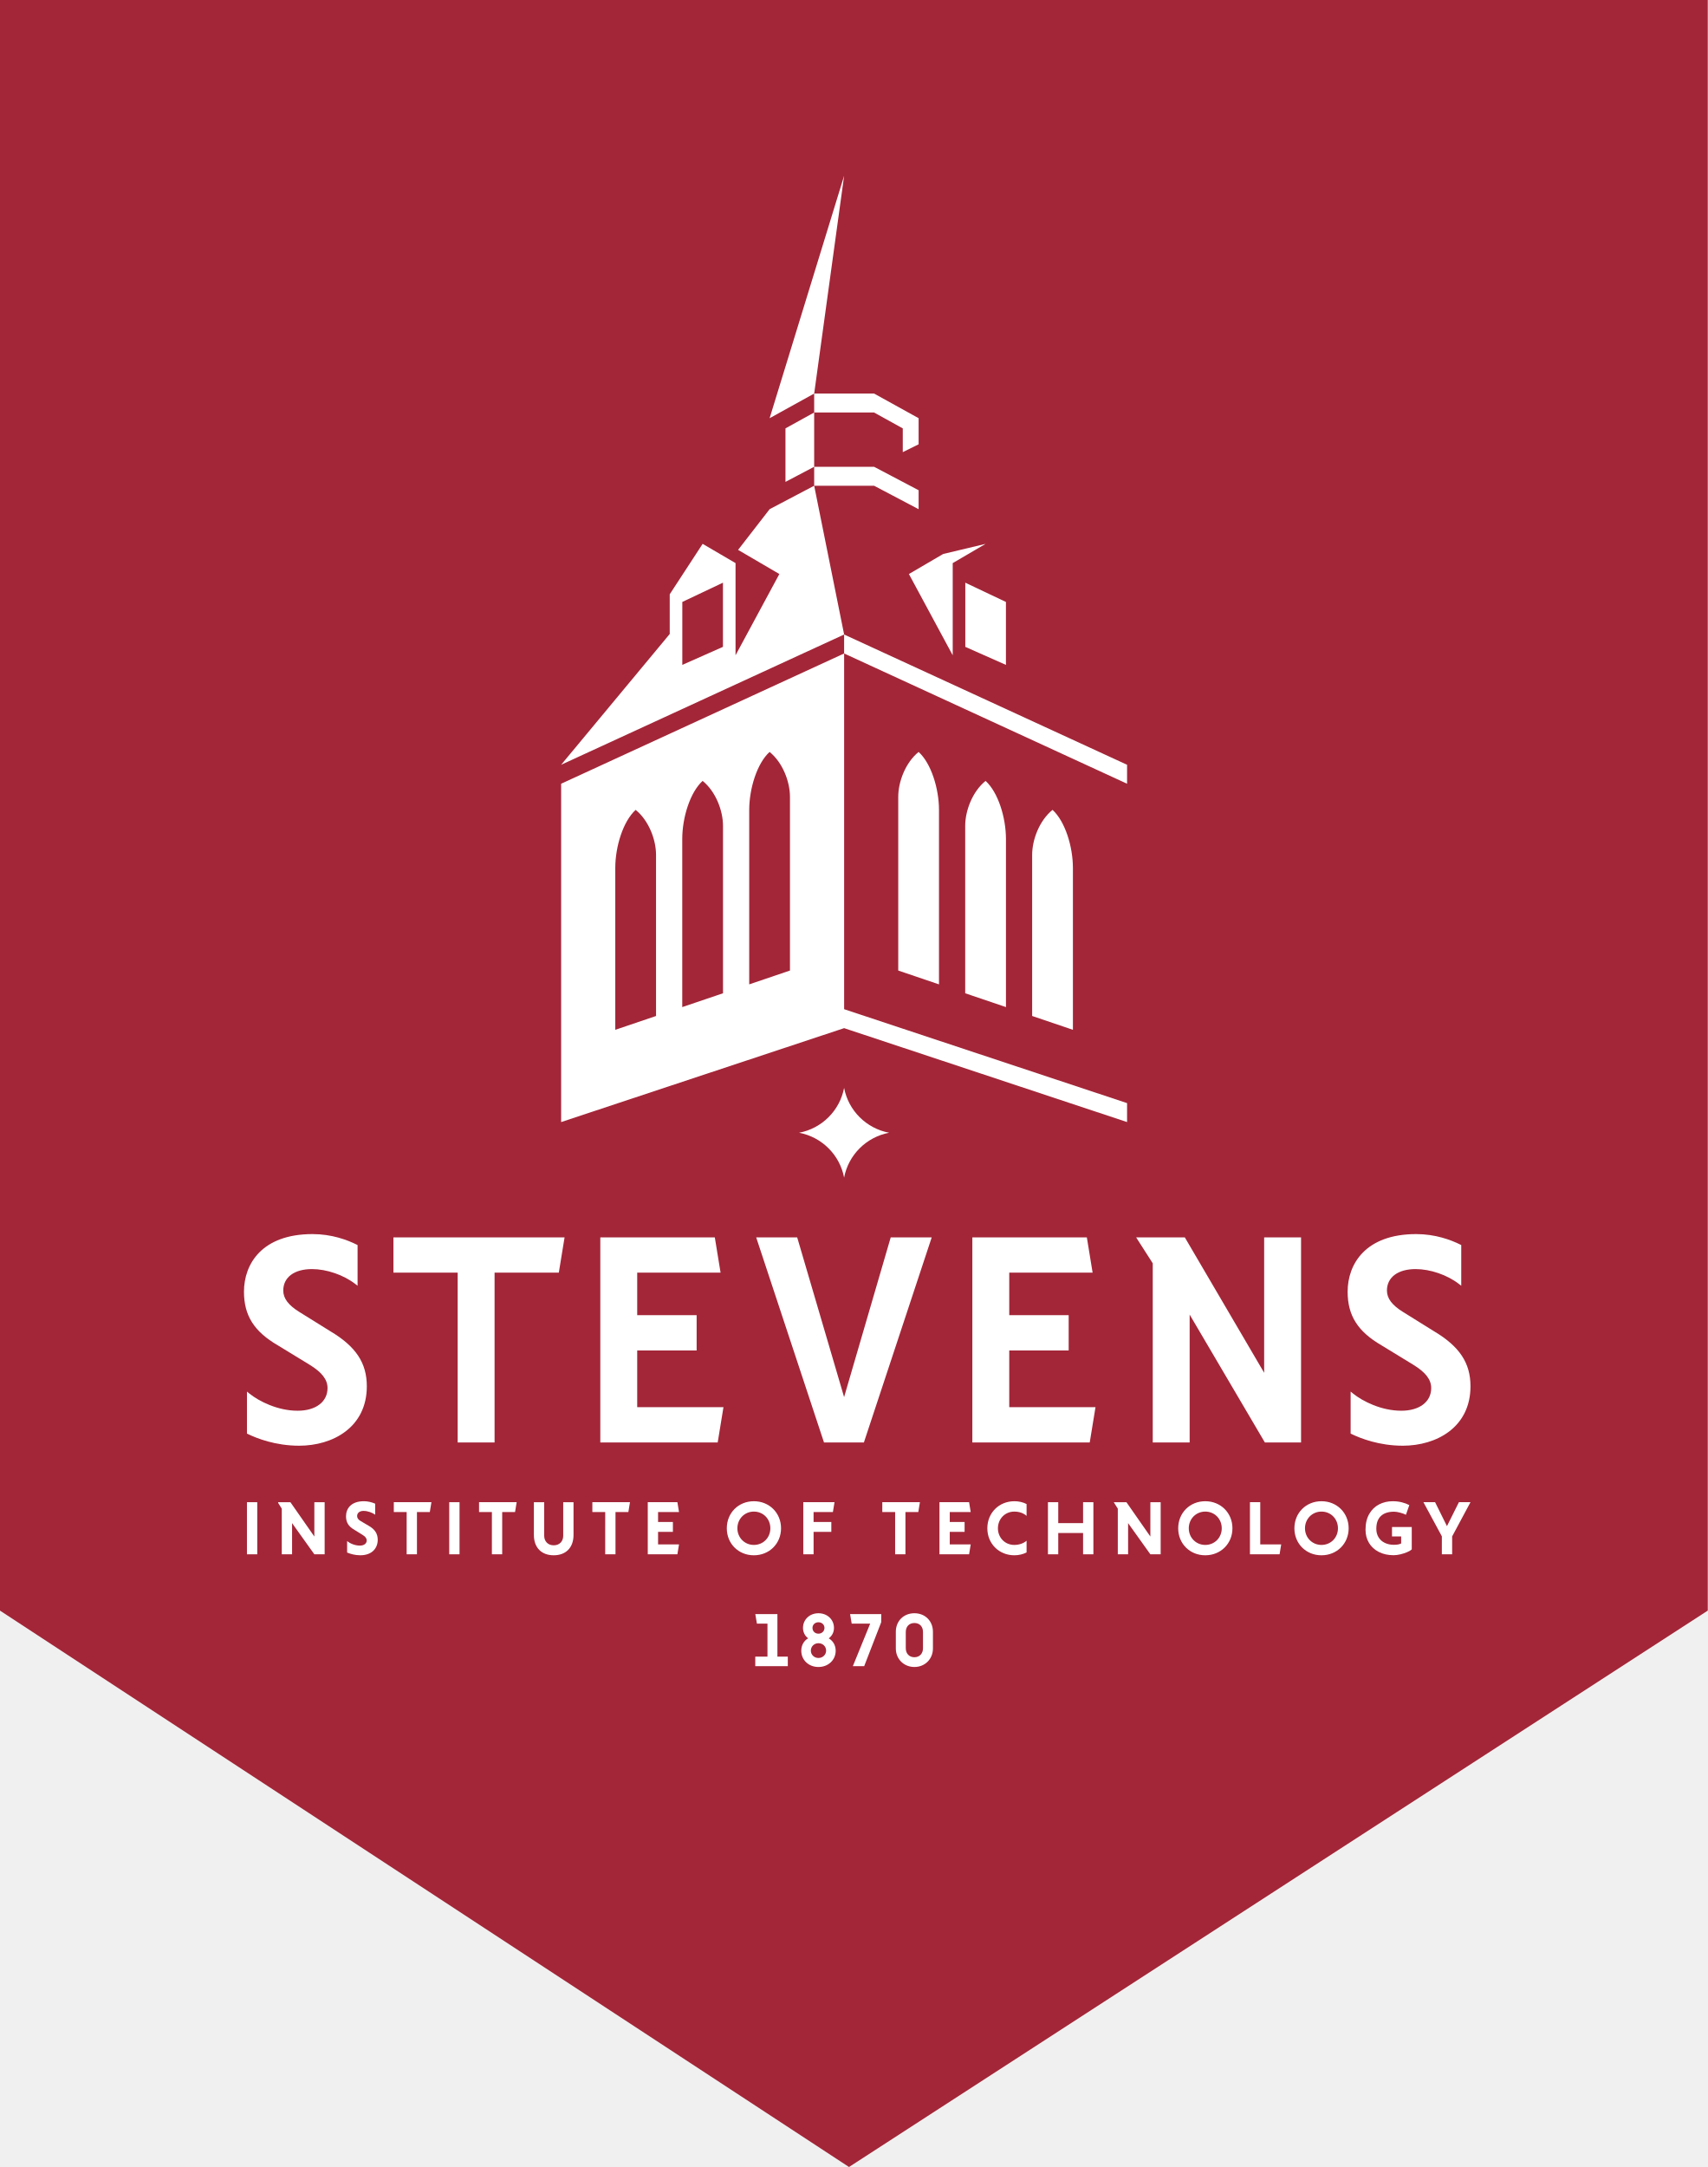
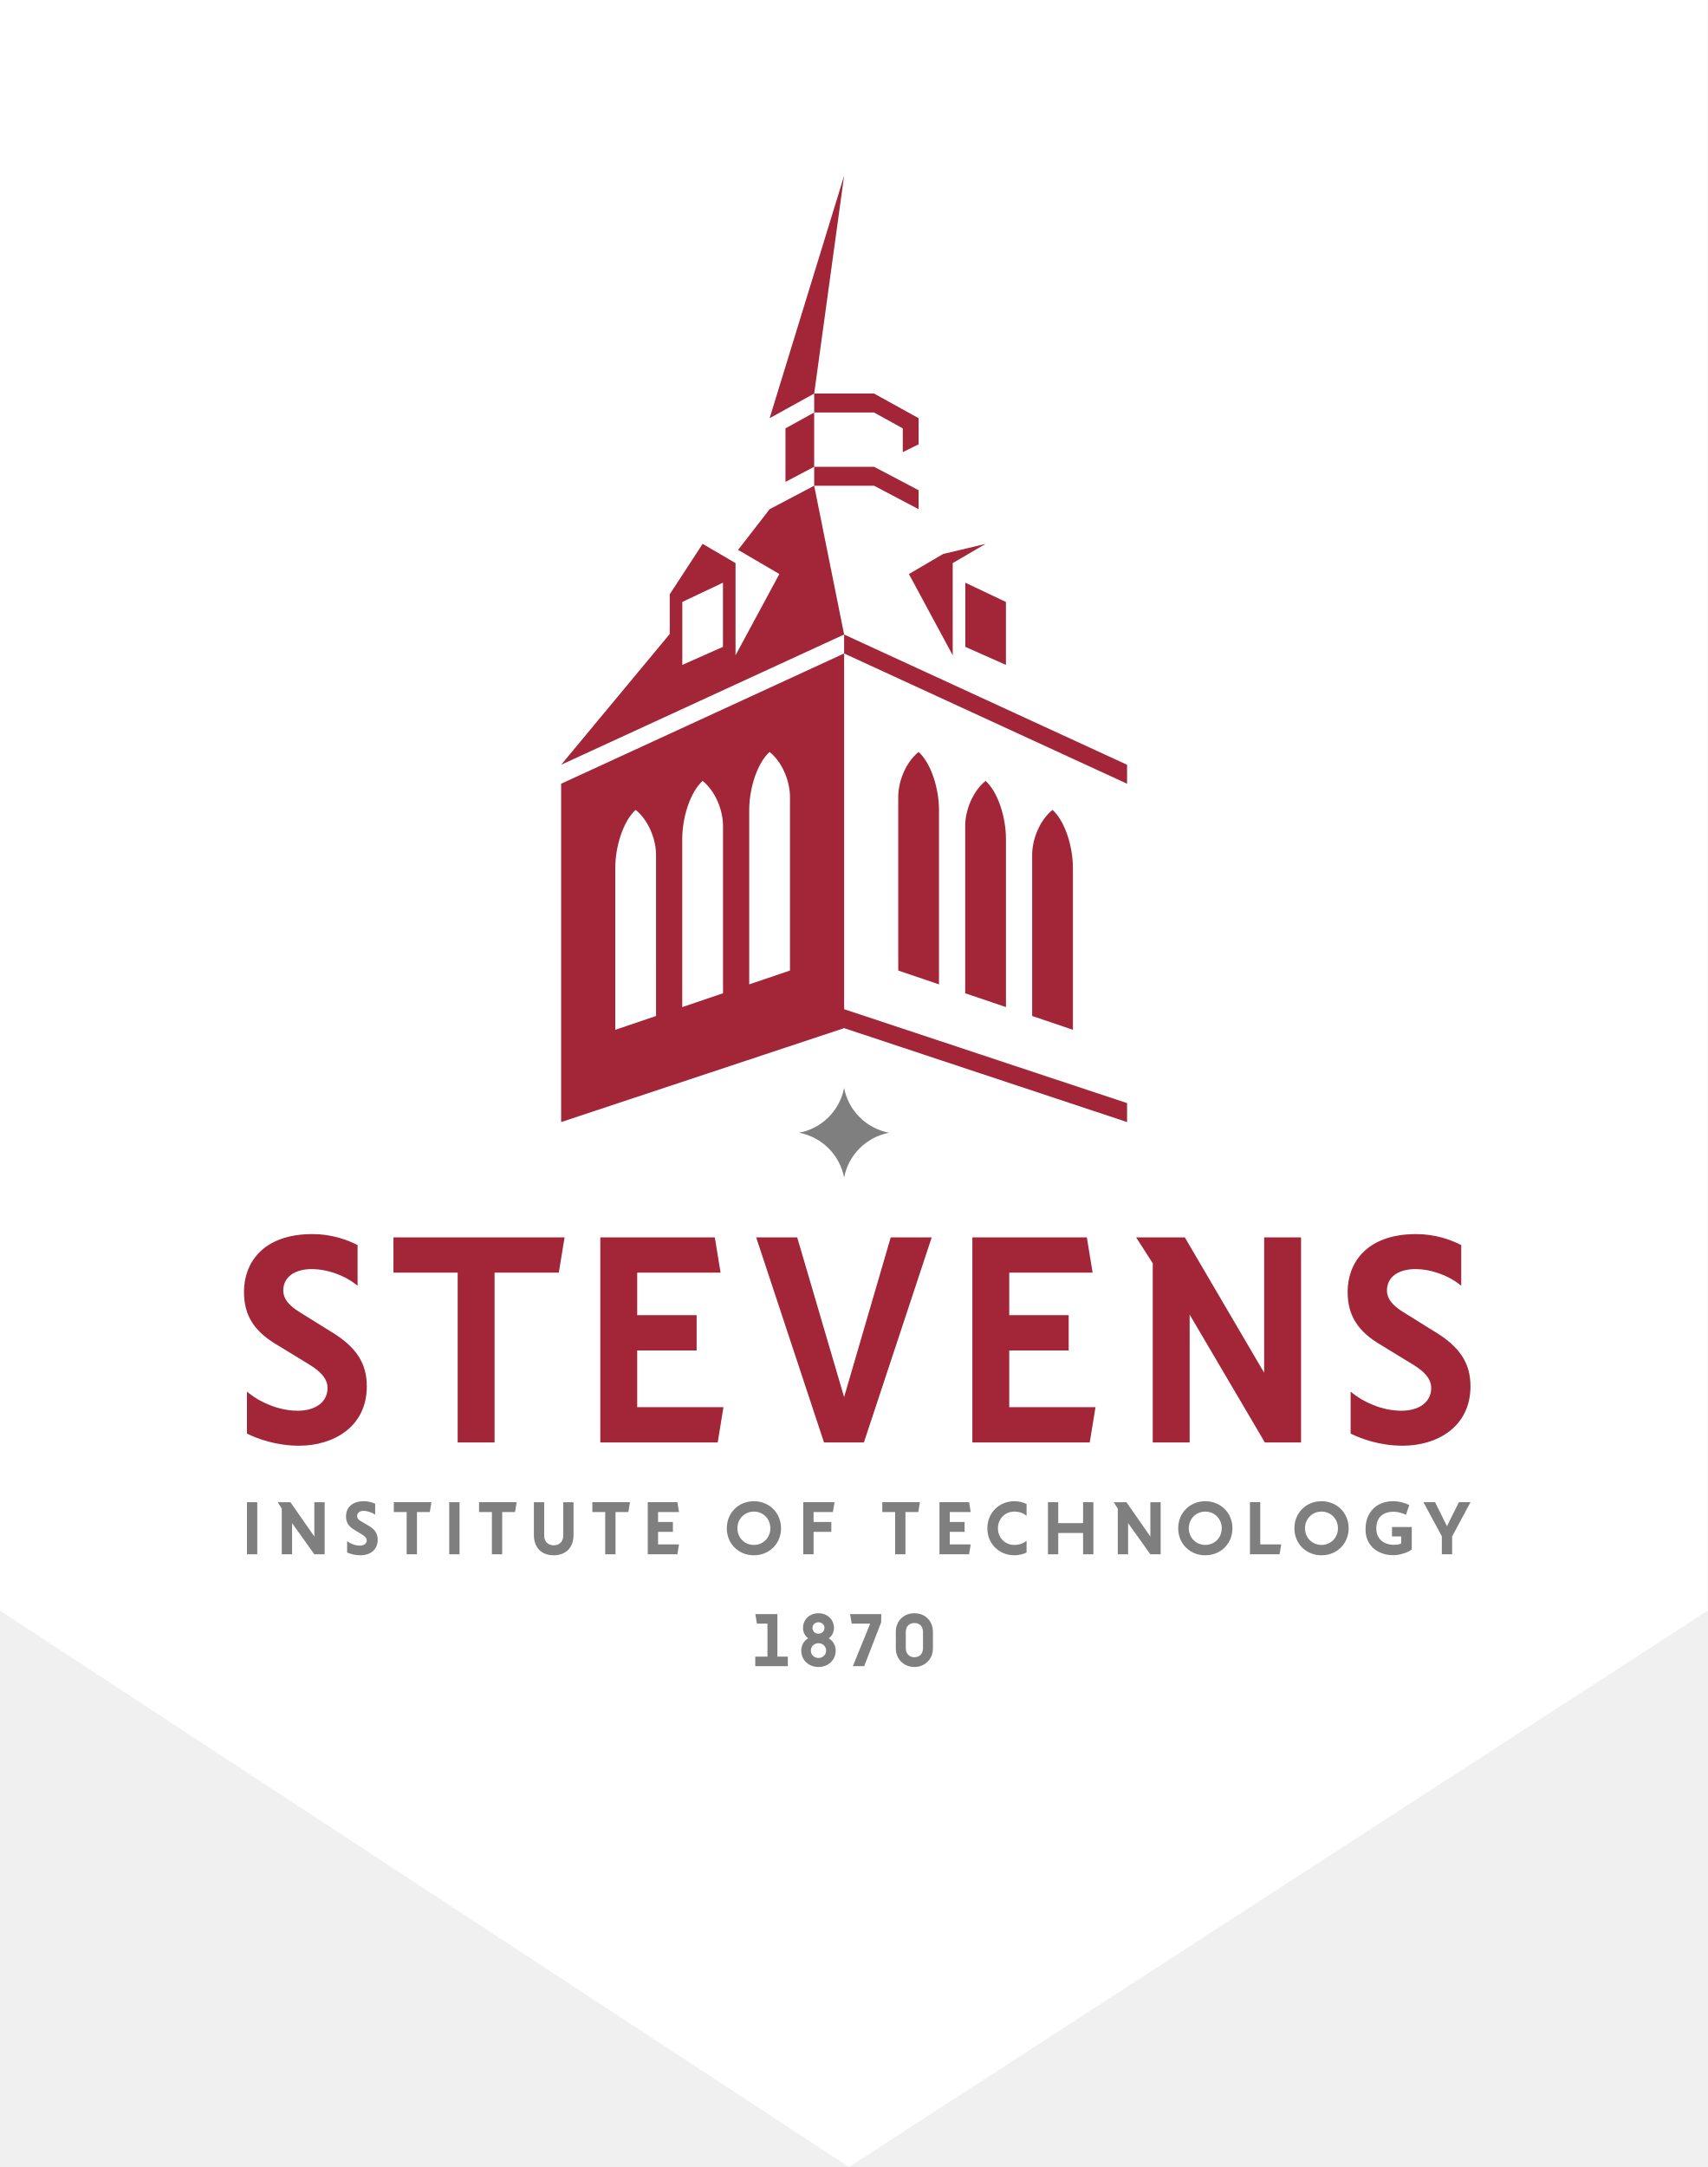
<svg xmlns="http://www.w3.org/2000/svg" class="big-logo" height="222" viewBox="0 0 175 222" width="175">
-   <mask fill="#a32638">
-     <path d="m0 0h18.206v5.507h-18.206z" fill="#a32638" fill-rule="evenodd" />
+   <mask fill="#fff">
+     <path d="m0 0h18.206v5.507h-18.206z" fill="#fff" fill-rule="evenodd" />
  </mask>
-   <mask fill="#a32638">
-     <path d="m0 152.776h125.686v-152.776h-125.686z" fill="#a32638" fill-rule="evenodd" />
+   <mask fill="#fff">
+     <path d="m0 152.776h125.686v-152.776h-125.686z" fill="#fff" fill-rule="evenodd" />
  </mask>
  <g fill="none" fill-rule="evenodd">
-     <path d="m0 0h175v165l-88 57-87-57z" fill="#a32638" />
+     <path d="m0 0h175v165l-88 57-87-57z" fill="#fff" />
    <g transform="translate(25 18)">
-       <path d="m15.424 3.586c0 .551.356.921.885.921.525 0 .878-.37.878-.921v-1.665c0-.559-.345-.92-.878-.92-.538 0-.885.361-.885.92zm2.782-1.688v1.71c0 1.082-.815 1.898-1.897 1.898-1.086 0-1.905-.816-1.905-1.898v-1.71c0-1.1.801-1.898 1.905-1.898 1.1 0 1.897.798 1.897 1.898zm-8.325-.836h1.896l-1.778 4.361h1.162l1.743-4.499.005-.839h-3.193zm-2.79.439c0-.329-.266-.577-.617-.577-.347 0-.61.248-.61.577 0 .343.256.592.61.592.351 0 .617-.255.617-.592zm.169 2.33c0-.434-.338-.76-.786-.76-.437 0-.778.333-.778.76 0 .422.341.752.778.752.441 0 .786-.331.786-.752zm.981.007c0 .951-.76 1.669-1.767 1.669-1.003 0-1.759-.718-1.759-1.669 0-.549.255-1.007.704-1.273-.333-.239-.528-.627-.528-1.064 0-.855.681-1.501 1.583-1.501.907 0 1.591.645 1.591 1.501 0 .439-.194.822-.536 1.07.448.26.712.725.712 1.267zm-5.972.607h1.066v.977h-3.335v-.977h1.25v-3.383h-1.081l-.166-.977h2.266z" fill="#fff" mask="url(#a)" transform="translate(52.39496 147.2696)" />
-       <path d="m15.317 108.762h17.538l-.592 3.616h-6.582v17.396h-3.782v-17.396h-6.581z" fill="#fff" />
-       <path d="m8.85 118.381-3.181-1.98c-1.121-.694-1.642-1.39-1.642-2.19 0-1.356 1.127-2.199 2.941-2.199 1.5 0 3.241.598 4.435 1.523l.239.185v-4.17l-.082-.041c-.99-.494-2.58-1.082-4.531-1.082-5.182 0-7.028 3.051-7.028 5.906 0 2.435 1.037 4.076 3.464 5.487l3.242 1.98c1.284.785 1.856 1.526 1.856 2.403 0 1.41-1.202 2.32-3.063 2.32-2.033 0-3.938-.951-4.952-1.765l-.241-.194v4.3l.083.04c.924.449 2.837 1.203 5.263 1.203 3.453 0 6.936-1.882 6.936-6.088 0-2.392-1.119-4.079-3.739-5.639" fill="#fff" />
-       <path d="m48.84 112.378-.591-3.616h-11.733v21.012h12.029l.591-3.615h-8.839v-5.811h6.09v-3.616h-6.09v-4.353z" fill="#fff" />
-       <path d="m86.964 112.378-.591-3.616h-11.733v21.012h12.029l.591-3.615h-8.839v-5.811h6.09v-3.616h-6.09v-4.353z" fill="#fff" />
-       <path d="m61.498 125.126-4.808-16.364h-4.202l6.95 21.011h4.089l6.95-21.011h-4.201z" fill="#fff" />
-       <path d="m121.947 118.381-3.181-1.98c-1.121-.694-1.642-1.39-1.642-2.19 0-1.356 1.127-2.199 2.941-2.199 1.5 0 3.241.598 4.435 1.523l.239.185v-4.17l-.082-.041c-.99-.494-2.58-1.082-4.531-1.082-5.182 0-7.029 3.051-7.029 5.906 0 2.435 1.037 4.076 3.465 5.487l3.242 1.98c1.284.785 1.856 1.526 1.856 2.403 0 1.41-1.202 2.32-3.063 2.32-2.033 0-3.938-.951-4.952-1.765l-.241-.194v4.3l.083.04c.924.449 2.837 1.203 5.263 1.203 3.453 0 6.936-1.882 6.936-6.088 0-2.392-1.119-4.079-3.739-5.639" fill="#fff" />
-       <path d="m104.543 108.762v13.874l-8.132-13.874h-4.989l1.704 2.658v18.354h3.782v-13.099l7.707 13.099h3.709v-21.012z" fill="#fff" />
-       <g fill="#fff">
+       <path d="m15.424 3.586c0 .551.356.921.885.921.525 0 .878-.37.878-.921v-1.665c0-.559-.345-.92-.878-.92-.538 0-.885.361-.885.92zm2.782-1.688v1.71c0 1.082-.815 1.898-1.897 1.898-1.086 0-1.905-.816-1.905-1.898v-1.71c0-1.1.801-1.898 1.905-1.898 1.1 0 1.897.798 1.897 1.898zm-8.325-.836h1.896l-1.778 4.361h1.162l1.743-4.499.005-.839h-3.193zm-2.79.439c0-.329-.266-.577-.617-.577-.347 0-.61.248-.61.577 0 .343.256.592.61.592.351 0 .617-.255.617-.592zm.169 2.33c0-.434-.338-.76-.786-.76-.437 0-.778.333-.778.76 0 .422.341.752.778.752.441 0 .786-.331.786-.752zm.981.007c0 .951-.76 1.669-1.767 1.669-1.003 0-1.759-.718-1.759-1.669 0-.549.255-1.007.704-1.273-.333-.239-.528-.627-.528-1.064 0-.855.681-1.501 1.583-1.501.907 0 1.591.645 1.591 1.501 0 .439-.194.822-.536 1.07.448.26.712.725.712 1.267zm-5.972.607h1.066v.977h-3.335v-.977h1.25v-3.383h-1.081l-.166-.977h2.266z" fill="#7f7f7f" mask="url(#a)" transform="translate(52.39496 147.2696)" />
+       <path d="m15.317 108.762h17.538l-.592 3.616h-6.582v17.396h-3.782v-17.396h-6.581z" fill="#a32638" />
+       <path d="m8.85 118.381-3.181-1.98c-1.121-.694-1.642-1.39-1.642-2.19 0-1.356 1.127-2.199 2.941-2.199 1.5 0 3.241.598 4.435 1.523l.239.185v-4.17l-.082-.041c-.99-.494-2.58-1.082-4.531-1.082-5.182 0-7.028 3.051-7.028 5.906 0 2.435 1.037 4.076 3.464 5.487l3.242 1.98c1.284.785 1.856 1.526 1.856 2.403 0 1.41-1.202 2.32-3.063 2.32-2.033 0-3.938-.951-4.952-1.765l-.241-.194v4.3l.083.04c.924.449 2.837 1.203 5.263 1.203 3.453 0 6.936-1.882 6.936-6.088 0-2.392-1.119-4.079-3.739-5.639" fill="#a32638" />
+       <path d="m48.84 112.378-.591-3.616h-11.733v21.012h12.029l.591-3.615h-8.839v-5.811h6.09v-3.616h-6.09v-4.353z" fill="#a32638" />
+       <path d="m86.964 112.378-.591-3.616h-11.733v21.012h12.029l.591-3.615h-8.839v-5.811h6.09v-3.616h-6.09v-4.353z" fill="#a32638" />
+       <path d="m61.498 125.126-4.808-16.364h-4.202l6.95 21.011h4.089l6.95-21.011h-4.201z" fill="#a32638" />
+       <path d="m121.947 118.381-3.181-1.98c-1.121-.694-1.642-1.39-1.642-2.19 0-1.356 1.127-2.199 2.941-2.199 1.5 0 3.241.598 4.435 1.523l.239.185v-4.17l-.082-.041c-.99-.494-2.58-1.082-4.531-1.082-5.182 0-7.029 3.051-7.029 5.906 0 2.435 1.037 4.076 3.465 5.487l3.242 1.98c1.284.785 1.856 1.526 1.856 2.403 0 1.41-1.202 2.32-3.063 2.32-2.033 0-3.938-.951-4.952-1.765l-.241-.194v4.3l.083.04c.924.449 2.837 1.203 5.263 1.203 3.453 0 6.936-1.882 6.936-6.088 0-2.392-1.119-4.079-3.739-5.639" fill="#a32638" />
+       <path d="m104.543 108.762v13.874l-8.132-13.874h-4.989l1.704 2.658v18.354h3.782v-13.099l7.707 13.099h3.709v-21.012z" fill="#a32638" />
+       <g fill="#7f7f7f">
        <path d="m66.112 98.045c-2.335-.437-4.175-2.27-4.614-4.597-.439 2.326-2.279 4.16-4.614 4.597 2.335.438 4.175 2.27 4.614 4.597.439-2.326 2.279-4.159 4.614-4.597" />
        <path d="m.306 141.232h1.056v-5.338h-1.056z" mask="url(#b)" />
        <path d="m7.212 141.232h1.056v-5.338h-1.056v3.516l-2.453-3.516h-1.257v.07l.372.591v4.678h1.056v-3.195z" mask="url(#b)" />
        <path d="m13.444 136.044c-.322-.14-.734-.251-1.146-.251-1.367 0-1.839.801-1.839 1.533 0 .601.211 1.042.915 1.432l.804.5c.262.16.402.351.402.551 0 .291-.241.531-.704.531-.512 0-1.025-.231-1.306-.461v1.172c.331.14.814.281 1.347.281 1.227 0 1.79-.751 1.79-1.582 0-.591-.251-1.072-.965-1.463l-.815-.481c-.221-.14-.331-.29-.331-.5 0-.281.221-.521.653-.521.453 0 .925.19 1.196.391z" mask="url(#b)" />
        <path d="m16.671 141.232h1.056v-4.327h1.317l.166-1.012h-3.855v1.012h1.317z" mask="url(#b)" />
        <path d="m21.034 141.232h1.056v-5.338h-1.056z" mask="url(#b)" />
        <path d="m32.715 135.894v3.435c0 .571-.372.981-.975.981-.593 0-.975-.411-.975-.981v-3.435h-1.056v3.355c0 1.302.784 2.083 2.031 2.083 1.247 0 2.031-.781 2.031-2.083v-3.355z" mask="url(#b)" />
        <path d="m44.415 141.232.166-1.012h-2.146v-1.288h1.52v-1.012h-1.52v-1.016h2.146l-.166-1.012h-3.036v5.338z" mask="url(#b)" />
        <path d="m52.252 140.271c-.955 0-1.689-.751-1.689-1.703 0-.961.734-1.712 1.689-1.712.965 0 1.689.751 1.689 1.712 0 .952-.724 1.703-1.689 1.703m0-4.477c-1.579 0-2.774 1.192-2.774 2.774 0 1.573 1.196 2.765 2.774 2.765 1.579 0 2.784-1.192 2.784-2.765 0-1.582-1.206-2.774-2.784-2.774" mask="url(#b)" />
        <path d="m60.189 138.933v-1.012h-1.819v-1.016h1.98l.166-1.012h-3.201v5.339h1.056v-2.3z" mask="url(#b)" />
        <path d="m80.197 139.84c-.282.251-.734.431-1.257.431-.965 0-1.679-.752-1.679-1.703 0-.961.724-1.712 1.679-1.712.523 0 .965.17 1.257.44v-1.211c-.352-.19-.794-.291-1.247-.291-1.578 0-2.774 1.192-2.774 2.774 0 1.573 1.196 2.765 2.774 2.765.453 0 .895-.11 1.247-.291z" mask="url(#b)" />
        <path d="m85.987 141.232h1.056v-5.338h-1.056v2.143h-2.544v-2.143h-1.056v5.338h1.056v-2.183h2.544z" mask="url(#b)" />
        <path d="m89.129 135.894.416.661v4.678h1.056v-3.195l2.281 3.195h1.056v-5.338h-1.056v3.516l-2.452-3.516z" mask="url(#b)" />
        <path d="m98.508 140.271c-.955 0-1.689-.751-1.689-1.703 0-.961.734-1.712 1.689-1.712.965 0 1.689.751 1.689 1.712 0 .952-.724 1.703-1.689 1.703m0-4.477c-1.579 0-2.774 1.192-2.774 2.774 0 1.573 1.196 2.765 2.774 2.765 1.579 0 2.784-1.192 2.784-2.765 0-1.582-1.206-2.774-2.784-2.774" mask="url(#b)" />
        <path d="m106.123 141.232.166-1.012h-2.146v-4.327h-1.056v5.338z" mask="url(#b)" />
        <path d="m110.416 140.271c-.955 0-1.689-.751-1.689-1.703 0-.961.734-1.712 1.689-1.712.965 0 1.689.751 1.689 1.712 0 .952-.724 1.703-1.689 1.703m0-4.477c-1.579 0-2.774 1.192-2.774 2.774 0 1.573 1.196 2.765 2.774 2.765s2.785-1.192 2.785-2.765c0-1.582-1.206-2.774-2.785-2.774" mask="url(#b)" />
        <path d="m122.751 141.232h1.056v-1.833l1.879-3.506h-1.186l-1.225 2.454-1.216-2.454h-1.196l1.889 3.496z" mask="url(#b)" />
        <path d="m119.668 140.721v-2.287h-2.023l-.001.967h.938l.001.717c-.162.094-.411.14-.746.14-.349 0-.661-.067-.933-.199-.274-.132-.486-.322-.639-.57-.152-.247-.229-.538-.229-.871 0-.579.156-1.015.469-1.309.313-.295.764-.442 1.355-.442.167 0 .376.033.624.1.249.066.444.138.587.217l.347-.993c-.222-.118-.477-.214-.768-.287-.29-.073-.601-.11-.93-.11-.512 0-.979.109-1.402.327-.424.218-.76.547-1.011.985-.251.439-.377.974-.377 1.607 0 .505.118.955.355 1.35.236.395.572.704 1.007.927s.942.335 1.517.335c.212 0 .447-.031.705-.092.258-.061.495-.14.709-.235.214-.096.363-.188.447-.276" mask="url(#b)" />
        <path d="m25.406 141.232h1.056v-4.327h1.317l.166-1.012h-3.855v1.012h1.317z" mask="url(#b)" />
        <path d="m37.017 141.232h1.056v-4.327h1.317l.166-1.012h-3.855v1.012h1.317z" mask="url(#b)" />
        <path d="m66.728 141.232h1.056v-4.327h1.317l.166-1.012h-3.855v1.012h1.317z" mask="url(#b)" />
        <path d="m74.306 141.232.166-1.012h-2.146v-1.288h1.52v-1.012h-1.52v-1.016h2.146l-.166-1.012h-3.036v5.338z" mask="url(#b)" />
      </g>
-       <path d="m55.49 25.885 2.941-1.626v5.56l-2.941 1.549zm18.428 22.383v-6.574l4.164 1.973v6.448zm-5.779-7.461 3.512-2.054 4.348-1.037-3.371 1.972v9.443zm-19.056 7.461-4.164 1.847v-6.448l4.164-1.973zm9.349-16.507-4.563 2.401-3.234 4.171 4.228 2.473-4.49 8.324v-9.443l-3.371-1.972-3.372 5.167v4.068l-11.129 13.399 29-13.346zm10.702-4.244-1.623.803v-2.434l-2.942-1.627h-6.137v-1.942h6.137l4.565 2.525zm-7.634 19.486 28.995 13.344v1.942l-28.995-13.344zm3.069-17.184 4.565 2.403v1.942l-4.565-2.403h-6.137v-1.941zm20.377 41.101v16.579l-4.177-1.416v-16.513c0-1.543.738-3.509 2.088-4.602 1.286 1.167 2.088 3.757 2.088 5.952zm-6.862-2.969v17.221l-4.176-1.416v-17.155c0-1.543.737-3.508 2.088-4.601 1.286 1.167 2.088 3.757 2.088 5.952zm-6.862-2.967v17.86l-4.176-1.416v-17.794c0-1.543.738-3.508 2.088-4.601 1.286 1.167 2.088 3.757 2.088 5.952zm-12.79-42.666-4.566 2.526 7.635-24.843zm-2.481 59.11-4.176 1.416v-17.86c0-2.195.802-4.785 2.088-5.952 1.351 1.093 2.088 3.059 2.088 4.602zm-6.862 2.328-4.176 1.416v-17.221c0-2.195.802-4.785 2.088-5.952 1.351 1.093 2.088 3.059 2.088 4.601zm-6.862 2.328-4.177 1.416v-16.579c0-2.195.802-4.785 2.088-5.952 1.351 1.093 2.088 3.059 2.088 4.602zm19.273 1.245 28.995 9.622v-1.942l-28.994-9.622v-36.441l-29 13.345v34.66z" fill="#fff" mask="url(#b)" />
+       <path d="m55.49 25.885 2.941-1.626v5.56l-2.941 1.549zm18.428 22.383v-6.574l4.164 1.973v6.448zm-5.779-7.461 3.512-2.054 4.348-1.037-3.371 1.972v9.443zm-19.056 7.461-4.164 1.847v-6.448l4.164-1.973zm9.349-16.507-4.563 2.401-3.234 4.171 4.228 2.473-4.49 8.324v-9.443l-3.371-1.972-3.372 5.167v4.068l-11.129 13.399 29-13.346zm10.702-4.244-1.623.803v-2.434l-2.942-1.627h-6.137v-1.942h6.137l4.565 2.525zm-7.634 19.486 28.995 13.344v1.942l-28.995-13.344zm3.069-17.184 4.565 2.403v1.942l-4.565-2.403h-6.137v-1.941zm20.377 41.101v16.579l-4.177-1.416v-16.513c0-1.543.738-3.509 2.088-4.602 1.286 1.167 2.088 3.757 2.088 5.952zm-6.862-2.969v17.221l-4.176-1.416v-17.155c0-1.543.737-3.508 2.088-4.601 1.286 1.167 2.088 3.757 2.088 5.952zm-6.862-2.967v17.86l-4.176-1.416v-17.794c0-1.543.738-3.508 2.088-4.601 1.286 1.167 2.088 3.757 2.088 5.952zm-12.79-42.666-4.566 2.526 7.635-24.843zm-2.481 59.11-4.176 1.416v-17.86c0-2.195.802-4.785 2.088-5.952 1.351 1.093 2.088 3.059 2.088 4.602zm-6.862 2.328-4.176 1.416v-17.221c0-2.195.802-4.785 2.088-5.952 1.351 1.093 2.088 3.059 2.088 4.601zm-6.862 2.328-4.177 1.416v-16.579c0-2.195.802-4.785 2.088-5.952 1.351 1.093 2.088 3.059 2.088 4.602zm19.273 1.245 28.995 9.622v-1.942l-28.994-9.622v-36.441l-29 13.345v34.66z" fill="#a32638" mask="url(#b)" />
    </g>
  </g>
</svg>
